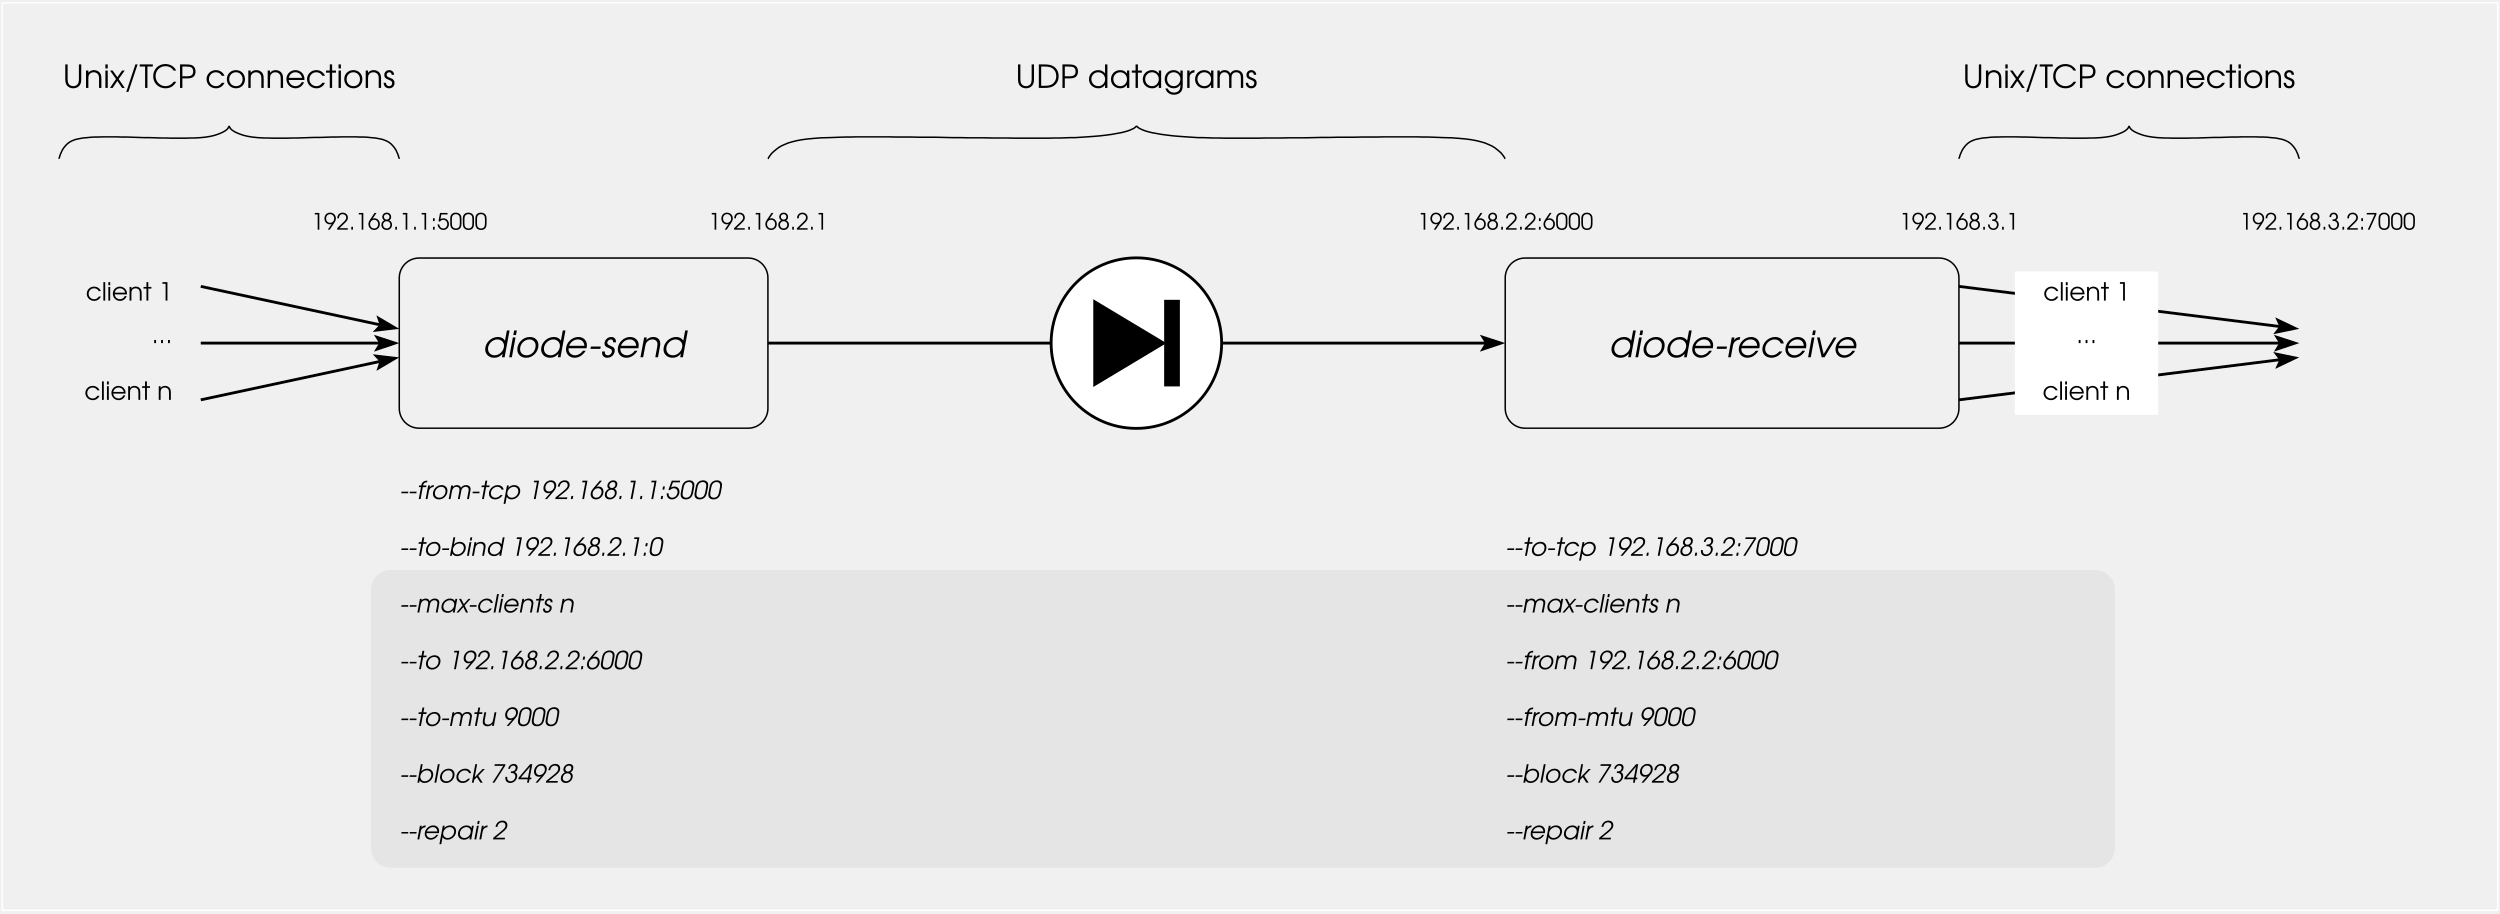
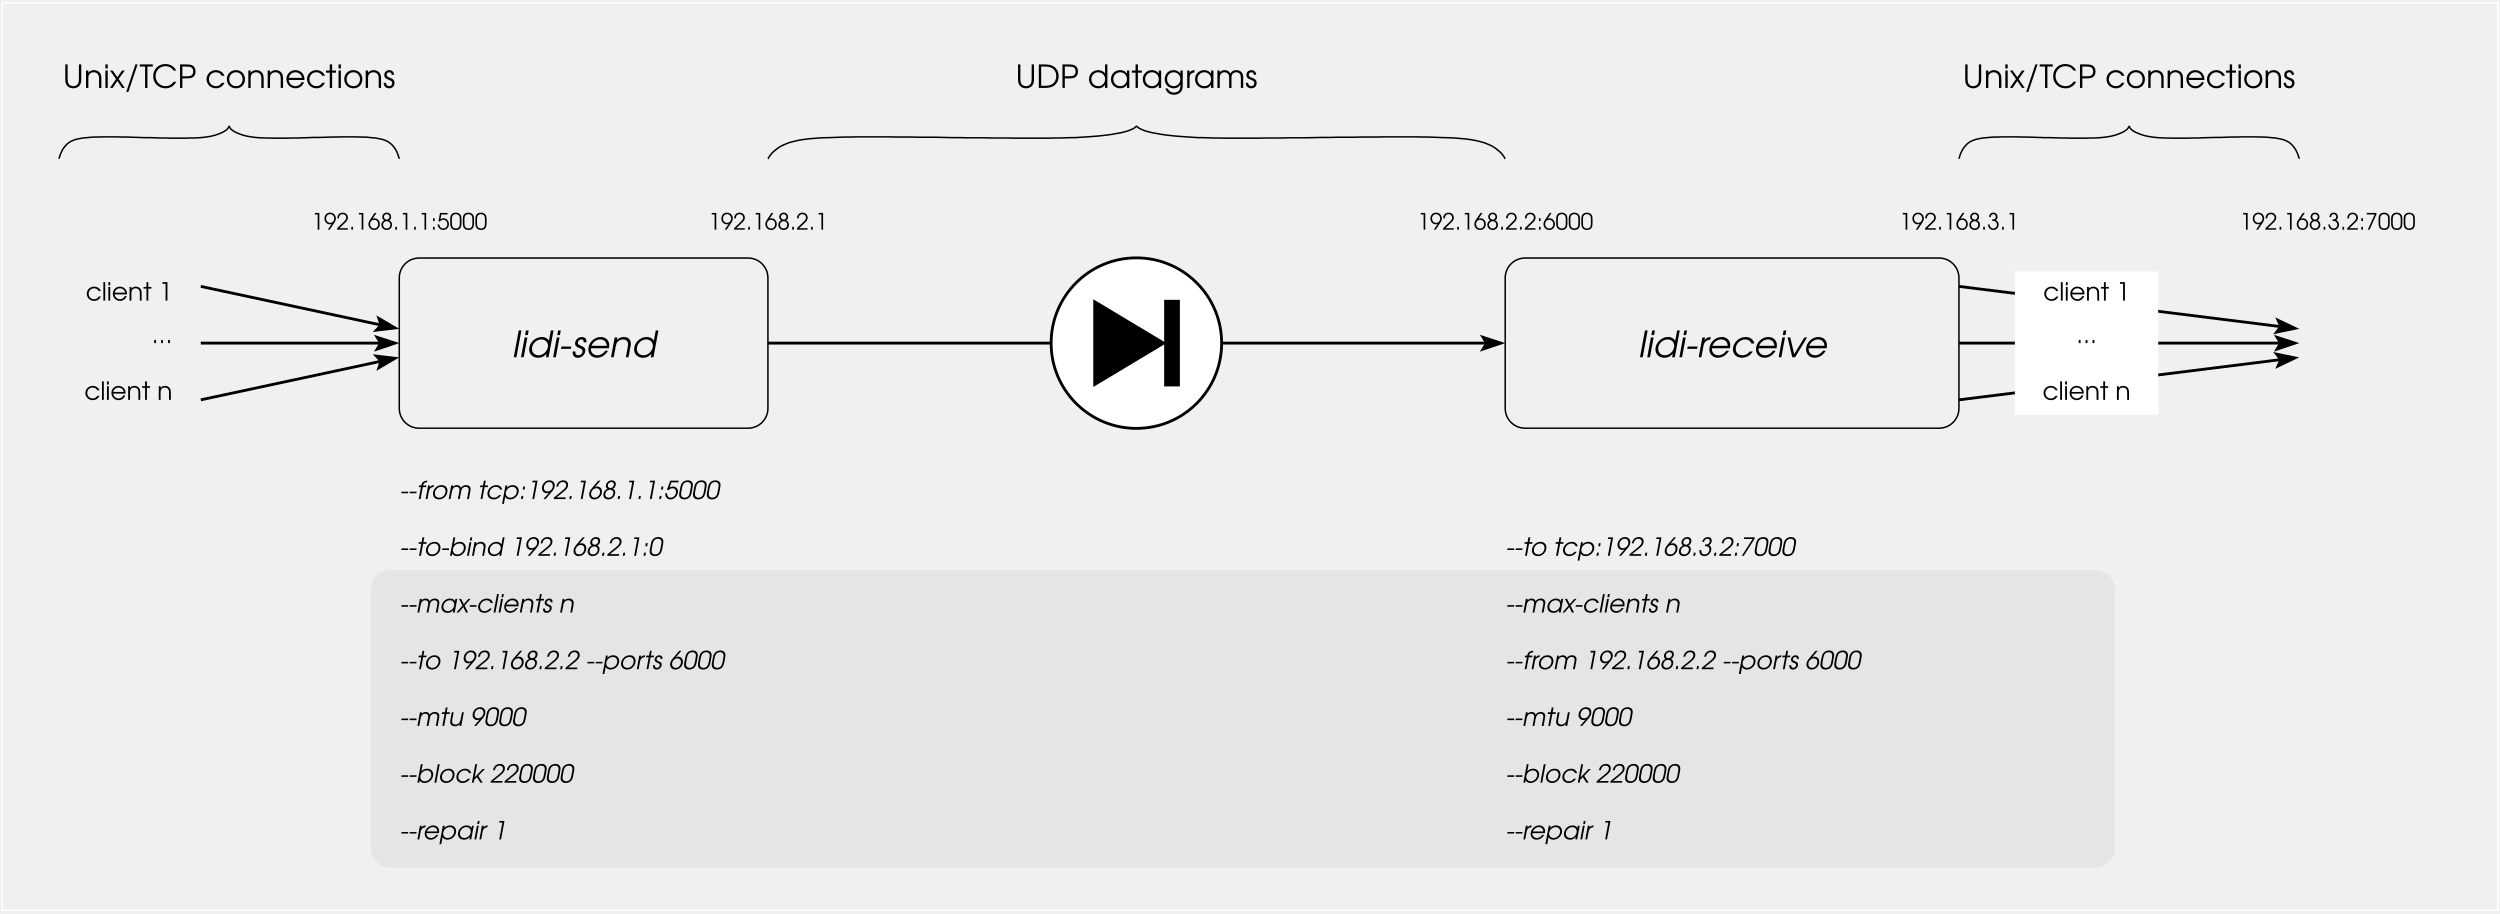
<svg xmlns="http://www.w3.org/2000/svg" width="794pt" height="290pt" viewBox="6588 1638 13224 4824">
  <g fill="none">
    <defs>
      <clipPath id="cp0">
        <path clip-rule="evenodd" d="M 6588,1638 H 19812 V 6462 H 6588 z   M 14425,3413 14448,3450 14425,3488 14561,3461 14561,3440z" />
      </clipPath>
    </defs>
    <polyline points=" 14550,3450 10650,3450" clip-path="url(#cp0)" stroke="#000000" stroke-width="15px" />
    <polygon points=" 14425,3488 14538,3450 14425,3413 14448,3450 14425,3488" stroke="#000000" stroke-width="8px" stroke-miterlimit="8" fill="#000000" />
    <rect x="8550" y="4650" width="9225" height="1575" rx="105" fill="#e5e5e5" />
    <circle cx="12599" cy="3450" r="451" fill="#ffffff" stroke="#000000" stroke-width="15px" />
    <defs>
      <clipPath id="cp1">
        <path clip-rule="evenodd" d="M 6588,1638 H 19812 V 6462 H 6588 z   M 8575,3413 8598,3450 8575,3488 8711,3461 8711,3440z" />
      </clipPath>
    </defs>
    <polyline points=" 8700,3450 7650,3450" clip-path="url(#cp1)" stroke="#000000" stroke-width="15px" />
    <polygon points=" 8575,3488 8688,3450 8575,3413 8598,3450 8575,3488" stroke="#000000" stroke-width="8px" stroke-miterlimit="8" fill="#000000" />
    <defs>
      <clipPath id="cp2">
        <path clip-rule="evenodd" d="M 6588,1638 H 19812 V 6462 H 6588 z   M 8586,3312 8600,3354 8570,3386 8708,3387 8712,3367z" />
      </clipPath>
    </defs>
    <polyline points=" 8700,3375 7650,3150" clip-path="url(#cp2)" stroke="#000000" stroke-width="15px" />
    <polygon points=" 8570,3386 8688,3372 8586,3312 8600,3354 8570,3386" stroke="#000000" stroke-width="8px" stroke-miterlimit="8" fill="#000000" />
    <defs>
      <clipPath id="cp3">
        <path clip-rule="evenodd" d="M 6588,1638 H 19812 V 6462 H 6588 z   M 8570,3514 8600,3546 8586,3588 8712,3533 8708,3513z" />
      </clipPath>
    </defs>
    <polyline points=" 8700,3525 7650,3750" clip-path="url(#cp3)" stroke="#000000" stroke-width="15px" />
    <polygon points=" 8586,3588 8688,3528 8570,3514 8600,3546 8586,3588" stroke="#000000" stroke-width="8px" stroke-miterlimit="8" fill="#000000" />
    <defs>
      <clipPath id="cp4">
        <path clip-rule="evenodd" d="M 6588,1638 H 19812 V 6462 H 6588 z   M 18631,3322 18649,3362 18622,3397 18759,3387 18762,3366z" />
      </clipPath>
    </defs>
    <polyline points=" 18750,3375 16950,3150" clip-path="url(#cp4)" stroke="#000000" stroke-width="15px" />
    <polygon points=" 18622,3397 18738,3373 18631,3322 18649,3362 18622,3397" stroke="#000000" stroke-width="8px" stroke-miterlimit="8" fill="#000000" />
    <defs>
      <clipPath id="cp5">
        <path clip-rule="evenodd" d="M 6588,1638 H 19812 V 6462 H 6588 z   M 18625,3413 18648,3450 18625,3488 18761,3461 18761,3440z" />
      </clipPath>
    </defs>
    <polyline points=" 18750,3450 16950,3450" clip-path="url(#cp5)" stroke="#000000" stroke-width="15px" />
    <polygon points=" 18625,3488 18738,3450 18625,3413 18648,3450 18625,3488" stroke="#000000" stroke-width="8px" stroke-miterlimit="8" fill="#000000" />
    <rect x="14550" y="3000" width="2400" height="900" rx="105" stroke="#000000" stroke-width="8px" />
    <rect x="8700" y="3000" width="1950" height="900" rx="105" stroke="#000000" stroke-width="8px" />
    <defs>
      <clipPath id="cp6">
        <path clip-rule="evenodd" d="M 6588,1638 H 19812 V 6462 H 6588 z   M 18622,3503 18649,3538 18631,3578 18762,3534 18759,3513z" />
      </clipPath>
    </defs>
    <polyline points=" 18750,3525 16950,3750" clip-path="url(#cp6)" stroke="#000000" stroke-width="15px" />
    <polygon points=" 18631,3578 18738,3527 18622,3503 18649,3538 18631,3578" stroke="#000000" stroke-width="8px" stroke-miterlimit="8" fill="#000000" />
    <rect x="6600" y="1650" width="13200" height="4800" stroke="#ffffff" stroke-width="8px" />
    <polyline points=" 16950,2475 16950,2473 16952,2469 16954,2462 16957,2452 16962,2441 16968,2428  16976,2416 16985,2405 16995,2395 17007,2386 17021,2379 17037,2373 17055,2369  17076,2365 17100,2363 17118,2361 17137,2360 17158,2360 17180,2359 17204,2359  17229,2359 17255,2359 17283,2360 17311,2360 17340,2361 17370,2362 17400,2363  17430,2363 17460,2364 17489,2365 17517,2365 17545,2366 17571,2366 17596,2366  17620,2366 17642,2365 17663,2365 17682,2364 17700,2363 17728,2360 17752,2356  17773,2351 17791,2345 17806,2339 17819,2333 17829,2327 17837,2321 17843,2315  17846,2310 17848,2306 17850,2303 17850,2301 17850,2300 17850,2301 17850,2303  17852,2306 17854,2310 17857,2315 17863,2321 17871,2327 17881,2333 17894,2339  17909,2345 17927,2351 17948,2356 17972,2360 18000,2363 18018,2364 18037,2365  18058,2365 18080,2366 18104,2366 18129,2366 18155,2366 18183,2365 18211,2365  18240,2364 18270,2363 18300,2362 18330,2362 18360,2361 18389,2360 18417,2360  18445,2359 18471,2359 18496,2359 18520,2359 18542,2360 18563,2360 18582,2361  18600,2363 18624,2365 18645,2369 18663,2373 18679,2379 18693,2386 18705,2395  18715,2405 18724,2416 18732,2428 18738,2441 18743,2452 18746,2462 18748,2469  18750,2473 18750,2475" stroke="#000000" stroke-width="8px" stroke-linejoin="bevel" />
    <polyline points=" 6900,2475 6900,2473 6902,2469 6904,2462 6907,2452 6912,2441 6918,2428 6926,2416  6935,2405 6945,2395 6957,2386 6971,2379 6987,2373 7005,2369 7026,2365 7050,2363  7068,2361 7087,2360 7108,2360 7130,2359 7154,2359 7179,2359 7205,2359 7233,2360  7261,2360 7290,2361 7320,2362 7350,2363 7380,2363 7410,2364 7439,2365 7467,2365  7495,2366 7521,2366 7546,2366 7570,2366 7592,2365 7613,2365 7632,2364 7650,2363  7678,2360 7702,2356 7723,2351 7741,2345 7756,2339 7769,2333 7779,2327 7787,2321  7793,2315 7796,2310 7798,2306 7800,2303 7800,2301 7800,2300 7800,2301 7800,2303  7802,2306 7804,2310 7807,2315 7813,2321 7821,2327 7831,2333 7844,2339 7859,2345  7877,2351 7898,2356 7922,2360 7950,2363 7968,2364 7987,2365 8008,2365 8030,2366  8054,2366 8079,2366 8105,2366 8133,2365 8161,2365 8190,2364 8220,2363 8250,2362  8280,2362 8310,2361 8339,2360 8367,2360 8395,2359 8421,2359 8446,2359 8470,2359  8492,2360 8513,2360 8532,2361 8550,2363 8574,2365 8595,2369 8613,2373 8629,2379  8643,2386 8655,2395 8665,2405 8674,2416 8682,2428 8688,2441 8693,2452 8696,2462  8698,2469 8700,2473 8700,2475" stroke="#000000" stroke-width="8px" stroke-linejoin="bevel" />
    <polyline points=" 10650,2475 10651,2474 10652,2472 10654,2468 10658,2462 10664,2454 10671,2445  10681,2436 10693,2426 10706,2416 10721,2407 10739,2399 10758,2391 10779,2385  10803,2379 10830,2374 10860,2370 10894,2367 10933,2364 10975,2363 11001,2362  11027,2361 11056,2360 11085,2360 11116,2359 11149,2359 11183,2359 11218,2359  11255,2359 11292,2359 11331,2360 11371,2360 11412,2360 11454,2361 11496,2361  11539,2361 11582,2362 11625,2363 11668,2363 11711,2364 11754,2364 11796,2364  11838,2365 11879,2365 11919,2365 11958,2366 11995,2366 12032,2366 12067,2366  12101,2366 12134,2366 12165,2365 12194,2365 12223,2364 12249,2363 12275,2363  12322,2360 12365,2357 12403,2354 12437,2350 12468,2346 12495,2341 12518,2337  12538,2332 12555,2327 12568,2322 12579,2317 12587,2313 12592,2309 12596,2306  12598,2303 12600,2302 12600,2300 12600,2302 12602,2303 12604,2306 12608,2309  12613,2313 12621,2317 12632,2322 12645,2327 12662,2332 12682,2337 12705,2341  12732,2346 12763,2350 12797,2354 12835,2357 12878,2360 12925,2363 12951,2363  12977,2364 13006,2365 13035,2365 13066,2366 13099,2366 13133,2366 13168,2366  13205,2366 13242,2366 13281,2365 13321,2365 13362,2365 13404,2364 13446,2364  13489,2364 13532,2363 13575,2362 13618,2362 13661,2361 13704,2361 13746,2361  13788,2360 13829,2360 13869,2360 13908,2359 13945,2359 13982,2359 14017,2359  14051,2359 14084,2359 14115,2360 14144,2360 14173,2361 14199,2362 14225,2363  14267,2364 14306,2367 14340,2370 14370,2374 14397,2379 14421,2385 14442,2391  14461,2399 14479,2407 14494,2416 14507,2426 14519,2436 14529,2445 14536,2454  14542,2462 14546,2468 14548,2472 14549,2474 14550,2475" stroke="#000000" stroke-width="8px" stroke-linejoin="bevel" />
-     <text xml:space="preserve" x="9675" y="3525" fill="#000000" font-family="AvantGarde" font-style="italic" font-weight="normal" font-size="192" text-anchor="middle">diode-send</text>
+     <text xml:space="preserve" x="9675" y="3525" fill="#000000" font-family="AvantGarde" font-style="italic" font-weight="normal" font-size="192" text-anchor="middle">lidi-send</text>
    <text xml:space="preserve" x="7500" y="3225" fill="#000000" font-family="AvantGarde" font-style="normal" font-weight="normal" font-size="132" text-anchor="end">client 1</text>
    <text xml:space="preserve" x="7800" y="2100" fill="#000000" font-family="AvantGarde" font-style="normal" font-weight="normal" font-size="168" text-anchor="middle">Unix/TCP connections</text>
    <text xml:space="preserve" x="7500" y="3450" fill="#000000" font-family="AvantGarde" font-style="normal" font-weight="normal" font-size="132" text-anchor="end">...</text>
    <text xml:space="preserve" x="12600" y="2100" fill="#000000" font-family="AvantGarde" font-style="normal" font-weight="normal" font-size="168" text-anchor="middle">UDP datagrams</text>
-     <text xml:space="preserve" x="15750" y="3525" fill="#000000" font-family="AvantGarde" font-style="italic" font-weight="normal" font-size="192" text-anchor="middle">diode-receive</text>
+     <text xml:space="preserve" x="15750" y="3525" fill="#000000" font-family="AvantGarde" font-style="italic" font-weight="normal" font-size="192" text-anchor="middle">lidi-receive</text>
    <text xml:space="preserve" x="16950" y="2850" fill="#000000" font-family="AvantGarde" font-style="normal" font-weight="normal" font-size="120" text-anchor="middle">192.168.3.1</text>
    <text xml:space="preserve" x="18900" y="2850" fill="#000000" font-family="AvantGarde" font-style="normal" font-weight="normal" font-size="120" text-anchor="middle">192.168.3.2:7000</text>
    <text xml:space="preserve" x="14550" y="2850" fill="#000000" font-family="AvantGarde" font-style="normal" font-weight="normal" font-size="120" text-anchor="middle">192.168.2.2:6000</text>
-     <text xml:space="preserve" x="8700" y="4275" fill="#000000" font-family="AvantGarde" font-style="italic" font-weight="normal" font-size="132" text-anchor="start">--from-tcp 192.168.1.1:5000</text>
+     <text xml:space="preserve" x="8700" y="4275" fill="#000000" font-family="AvantGarde" font-style="italic" font-weight="normal" font-size="132" text-anchor="start">--from tcp:192.168.1.1:5000</text>
    <text xml:space="preserve" x="7500" y="3750" fill="#000000" font-family="AvantGarde" font-style="normal" font-weight="normal" font-size="132" text-anchor="end">client n</text>
    <text xml:space="preserve" x="10650" y="2850" fill="#000000" font-family="AvantGarde" font-style="normal" font-weight="normal" font-size="120" text-anchor="middle">192.168.2.1</text>
    <text xml:space="preserve" x="8700" y="2850" fill="#000000" font-family="AvantGarde" font-style="normal" font-weight="normal" font-size="120" text-anchor="middle">192.168.1.1:5000</text>
    <text xml:space="preserve" x="17850" y="2100" fill="#000000" font-family="AvantGarde" font-style="normal" font-weight="normal" font-size="168" text-anchor="middle">Unix/TCP connections</text>
-     <text xml:space="preserve" x="14550" y="6075" fill="#000000" font-family="AvantGarde" font-style="italic" font-weight="normal" font-size="132" text-anchor="start">--repair 2</text>
-     <text xml:space="preserve" x="14550" y="5775" fill="#000000" font-family="AvantGarde" font-style="italic" font-weight="normal" font-size="132" text-anchor="start">--block 734928</text>
-     <text xml:space="preserve" x="14550" y="5475" fill="#000000" font-family="AvantGarde" font-style="italic" font-weight="normal" font-size="132" text-anchor="start">--from-mtu 9000</text>
-     <text xml:space="preserve" x="14550" y="5175" fill="#000000" font-family="AvantGarde" font-style="italic" font-weight="normal" font-size="132" text-anchor="start">--from 192.168.2.2:6000</text>
-     <text xml:space="preserve" x="8700" y="5775" fill="#000000" font-family="AvantGarde" font-style="italic" font-weight="normal" font-size="132" text-anchor="start">--block 734928</text>
-     <text xml:space="preserve" x="8700" y="6075" fill="#000000" font-family="AvantGarde" font-style="italic" font-weight="normal" font-size="132" text-anchor="start">--repair 2</text>
-     <text xml:space="preserve" x="8700" y="5475" fill="#000000" font-family="AvantGarde" font-style="italic" font-weight="normal" font-size="132" text-anchor="start">--to-mtu 9000</text>
-     <text xml:space="preserve" x="8700" y="5175" fill="#000000" font-family="AvantGarde" font-style="italic" font-weight="normal" font-size="132" text-anchor="start">--to 192.168.2.2:6000</text>
+     <text xml:space="preserve" x="14550" y="6075" fill="#000000" font-family="AvantGarde" font-style="italic" font-weight="normal" font-size="132" text-anchor="start">--repair 1</text>
+     <text xml:space="preserve" x="14550" y="5775" fill="#000000" font-family="AvantGarde" font-style="italic" font-weight="normal" font-size="132" text-anchor="start">--block 220000</text>
+     <text xml:space="preserve" x="14550" y="5475" fill="#000000" font-family="AvantGarde" font-style="italic" font-weight="normal" font-size="132" text-anchor="start">--mtu 9000</text>
+     <text xml:space="preserve" x="14550" y="5175" fill="#000000" font-family="AvantGarde" font-style="italic" font-weight="normal" font-size="132" text-anchor="start">--from 192.168.2.2 --ports 6000</text>
+     <text xml:space="preserve" x="8700" y="5775" fill="#000000" font-family="AvantGarde" font-style="italic" font-weight="normal" font-size="132" text-anchor="start">--block 220000</text>
+     <text xml:space="preserve" x="8700" y="6075" fill="#000000" font-family="AvantGarde" font-style="italic" font-weight="normal" font-size="132" text-anchor="start">--repair 1</text>
+     <text xml:space="preserve" x="8700" y="5475" fill="#000000" font-family="AvantGarde" font-style="italic" font-weight="normal" font-size="132" text-anchor="start">--mtu 9000</text>
+     <text xml:space="preserve" x="8700" y="5175" fill="#000000" font-family="AvantGarde" font-style="italic" font-weight="normal" font-size="132" text-anchor="start">--to 192.168.2.2 --ports 6000</text>
    <text xml:space="preserve" x="8700" y="4575" fill="#000000" font-family="AvantGarde" font-style="italic" font-weight="normal" font-size="132" text-anchor="start">--to-bind 192.168.2.1:0</text>
-     <text xml:space="preserve" x="14550" y="4575" fill="#000000" font-family="AvantGarde" font-style="italic" font-weight="normal" font-size="132" text-anchor="start">--to-tcp 192.168.3.2:7000</text>
+     <text xml:space="preserve" x="14550" y="4575" fill="#000000" font-family="AvantGarde" font-style="italic" font-weight="normal" font-size="132" text-anchor="start">--to tcp:192.168.3.2:7000</text>
    <text xml:space="preserve" x="14550" y="4875" fill="#000000" font-family="AvantGarde" font-style="italic" font-weight="normal" font-size="132" text-anchor="start">--max-clients n</text>
    <text xml:space="preserve" x="8700" y="4875" fill="#000000" font-family="AvantGarde" font-style="italic" font-weight="normal" font-size="132" text-anchor="start">--max-clients n</text>
    <rect x="17250" y="3075" width="750" height="750" fill="#ffffff" stroke="#ffffff" stroke-width="8px" />
    <polygon points=" 12375,3225 12750,3450 12375,3675" fill="#000000" stroke="#000000" stroke-width="8px" />
    <rect x="12750" y="3225" width="75" height="450" fill="#000000" stroke="#000000" stroke-width="8px" />
    <text xml:space="preserve" x="17625" y="3450" fill="#000000" font-family="AvantGarde" font-style="normal" font-weight="normal" font-size="132" text-anchor="middle">...</text>
    <text xml:space="preserve" x="17625" y="3225" fill="#000000" font-family="AvantGarde" font-style="normal" font-weight="normal" font-size="132" text-anchor="middle">client 1</text>
    <text xml:space="preserve" x="17625" y="3750" fill="#000000" font-family="AvantGarde" font-style="normal" font-weight="normal" font-size="132" text-anchor="middle">client n</text>
  </g>
</svg>
